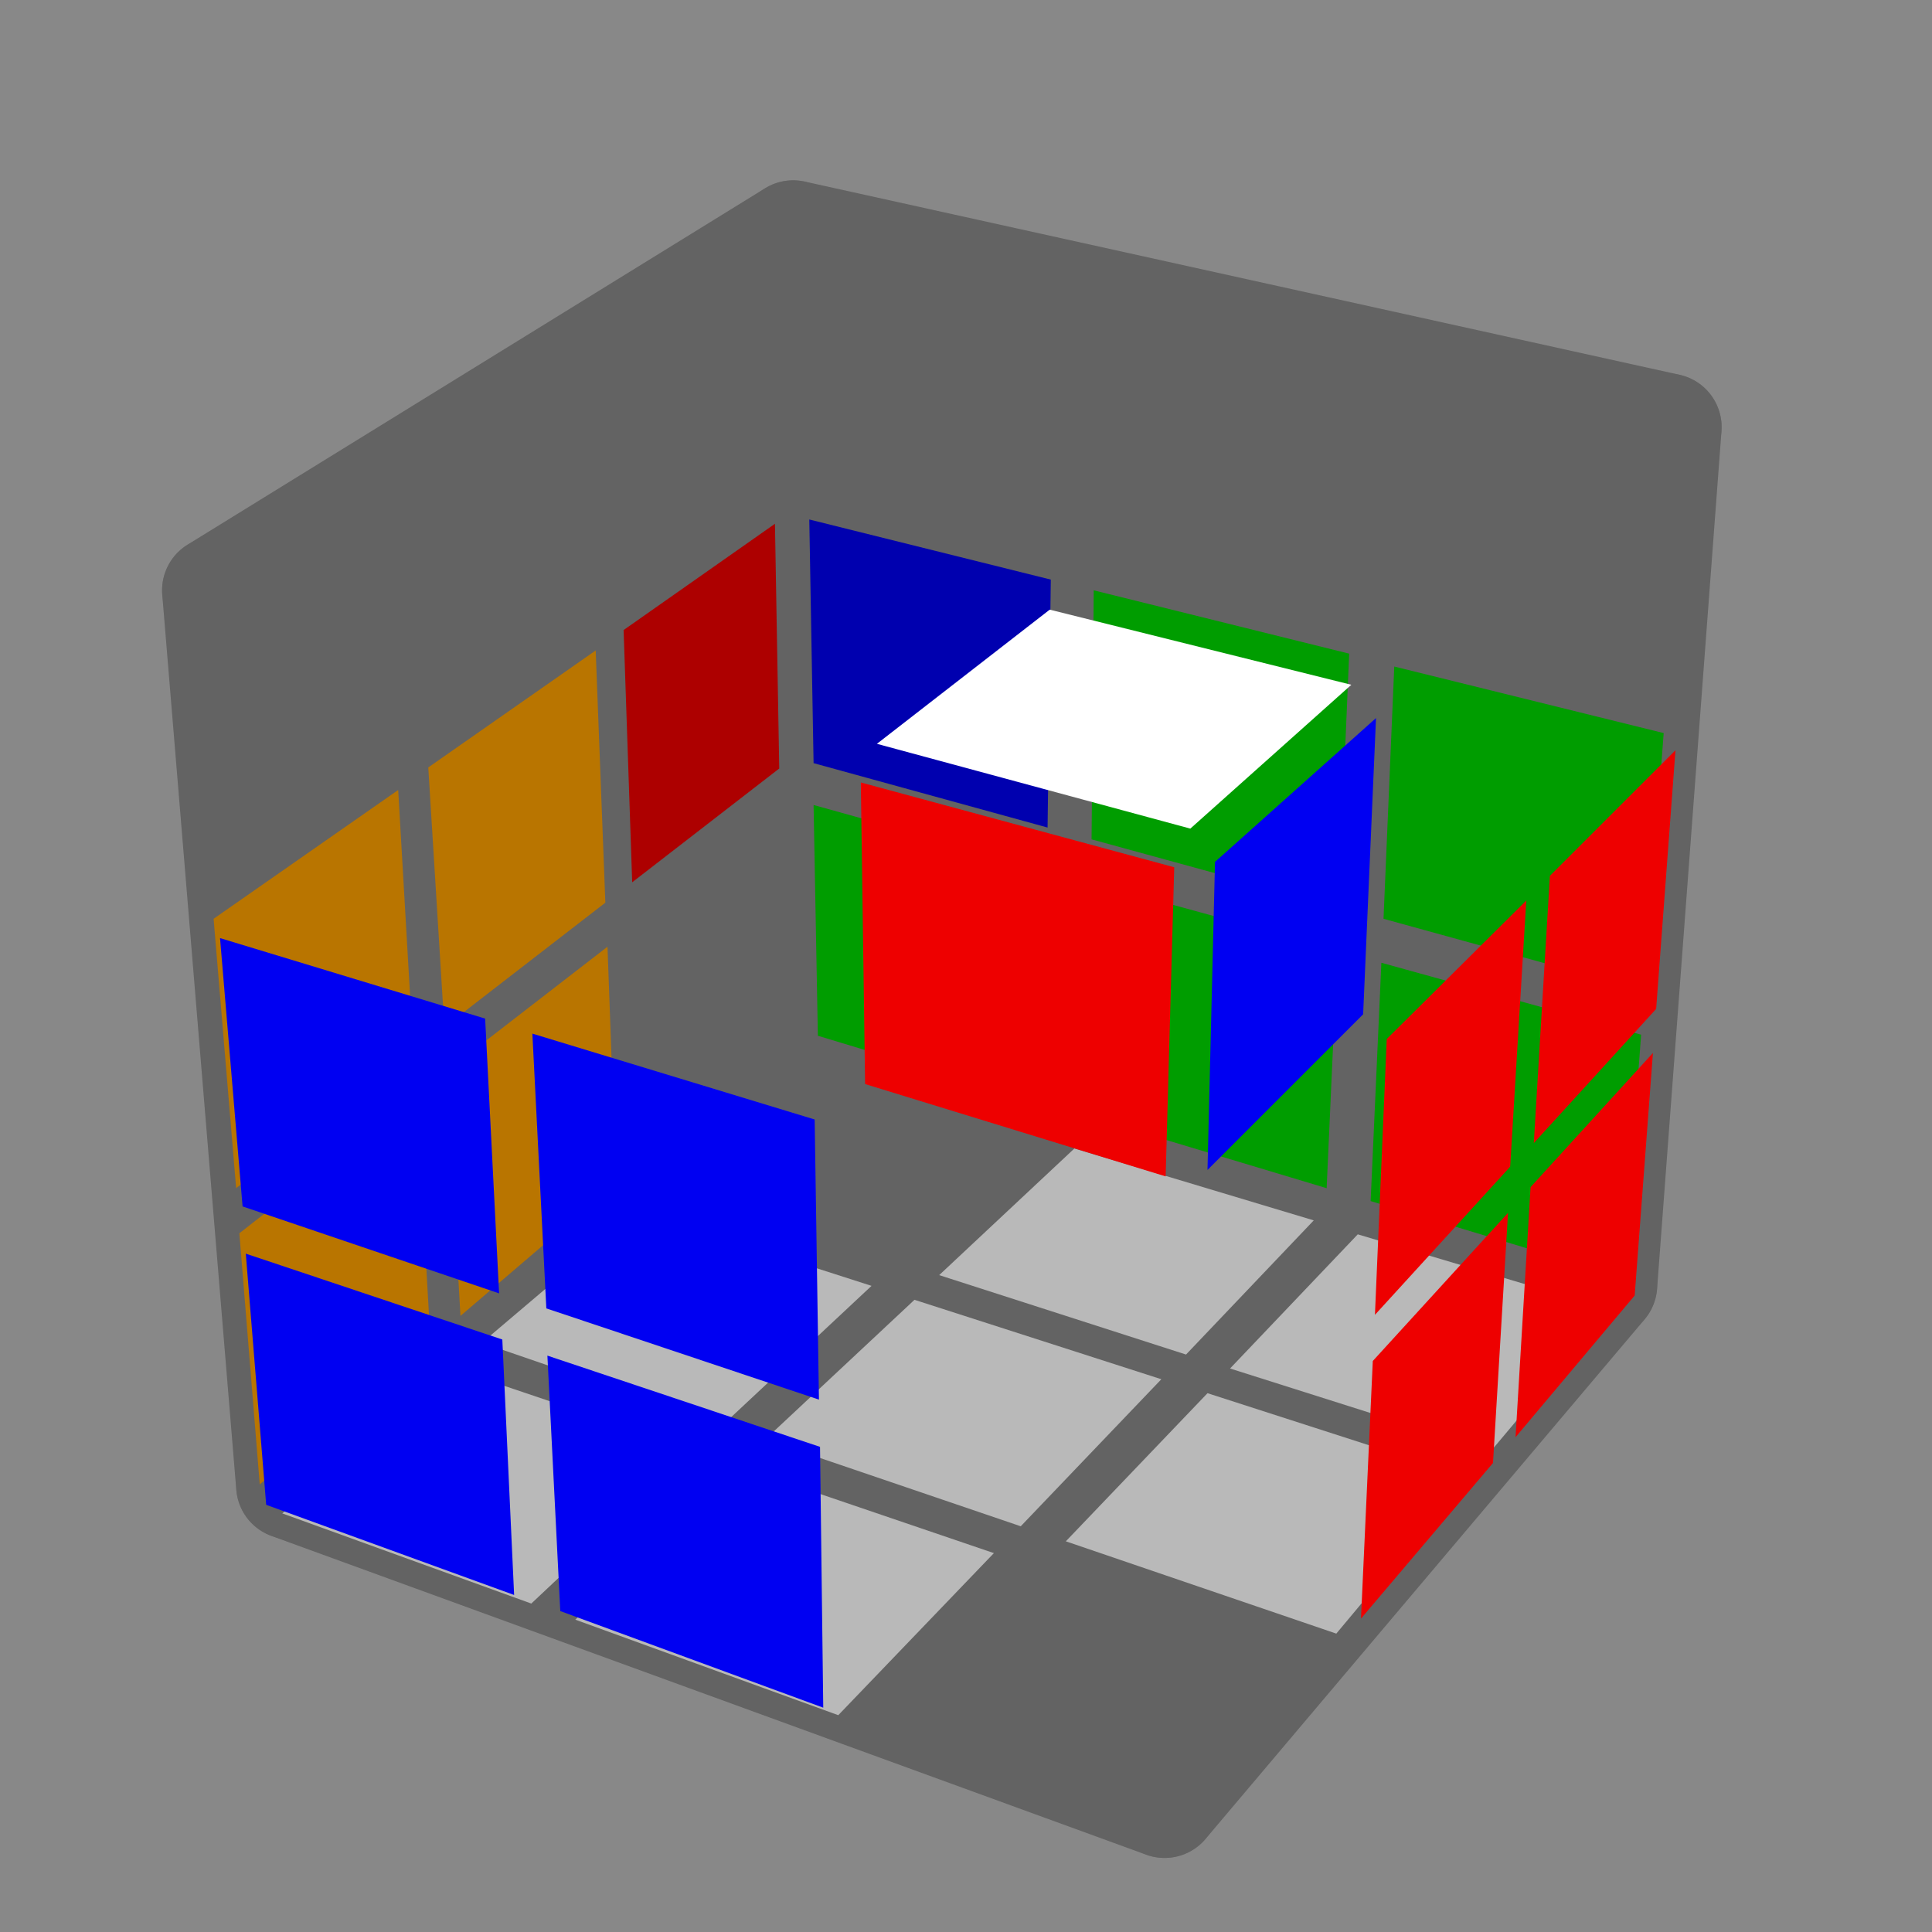
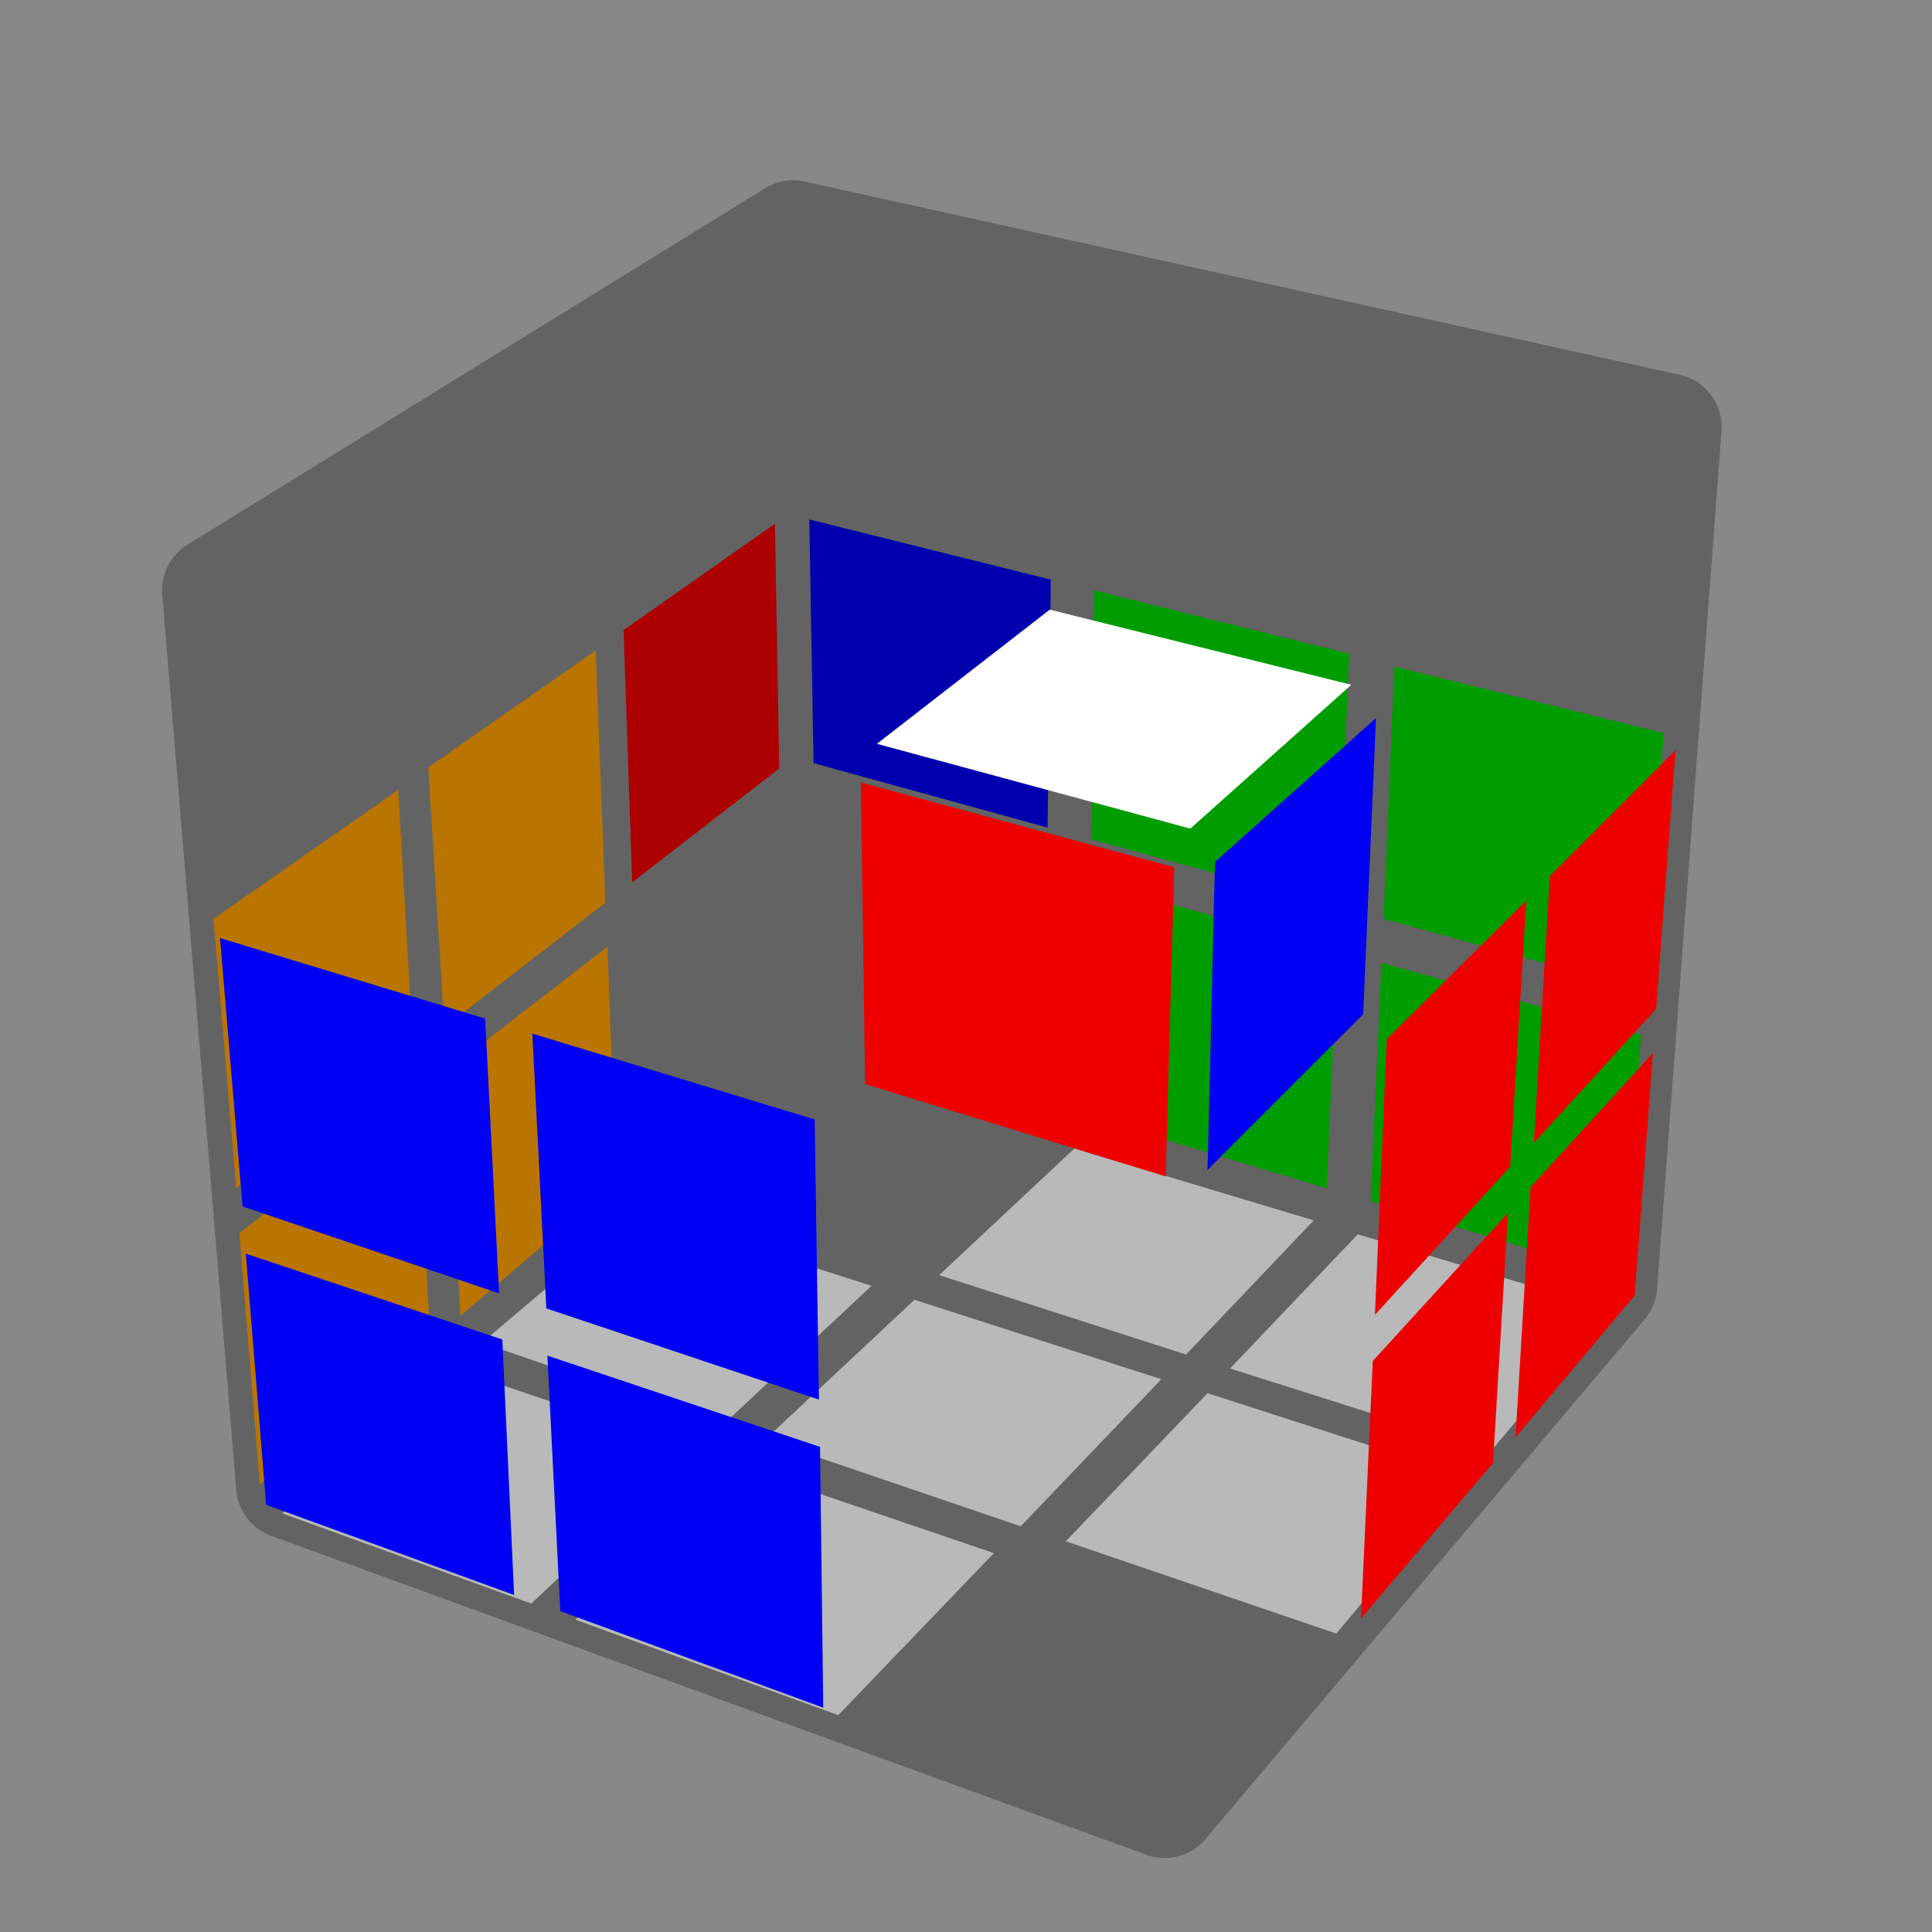
<svg xmlns="http://www.w3.org/2000/svg" version="1.1" width="140" height="140" viewBox="-0.9 -0.9 1.8 1.8">
  <rect fill="#888888" x="-0.9" y="-0.9" width="1.8" height="1.8" />
  <g style="opacity:1;stroke-opacity:0.5;stroke-width:0;stroke-linejoin:round">
    <polygon fill="#000000" stroke="#000000" opacity="0" points="0.672,-0.517 0.412,-0.574 0.402,-0.323 0.652,-0.261" />
    <polygon fill="#000000" stroke="#000000" opacity="0" points="0.368,-0.585 0.123,-0.638 0.12,-0.392 0.358,-0.333" />
    <polygon fill="#000000" stroke="#000000" opacity="0" points="0.082,-0.648 -0.15,-0.699 -0.146,-0.458 0.079,-0.402" />
    <polygon fill="#00D800" stroke="#000000" points="0.65,-0.217 0.399,-0.279 0.389,-0.044 0.632,0.023" />
    <polygon fill="#00D800" stroke="#000000" points="0.357,-0.291 0.119,-0.35 0.117,-0.118 0.347,-0.055" />
    <polygon fill="#0000F2" stroke="#000000" points="0.079,-0.36 -0.146,-0.416 -0.142,-0.189 0.076,-0.129" />
    <polygon fill="#00D800" stroke="#000000" points="0.629,0.064 0.387,-0.003 0.377,0.219 0.612,0.29" />
    <polygon fill="#00D800" stroke="#000000" points="0.346,-0.015 0.116,-0.078 0.113,0.14 0.336,0.207" />
-     <polygon fill="#00D800" stroke="#000000" points="0.077,-0.089 -0.142,-0.15 -0.138,0.065 0.074,0.129" />
+     <polygon fill="#000000" stroke="#000000" opacity="0" points="0.077,-0.089 -0.142,-0.15 -0.138,0.065 0.074,0.129" />
    <polygon fill="#FFFFFF" stroke="#000000" points="-0.637,0.51 -0.405,0.594 -0.253,0.451 -0.478,0.375" />
    <polygon fill="#FFFFFF" stroke="#000000" points="-0.364,0.609 -0.119,0.698 0.026,0.547 -0.212,0.466" />
    <polygon fill="#000000" stroke="#000000" opacity="0" points="-0.075,0.714 0.185,0.809 0.321,0.648 0.07,0.562" />
    <polygon fill="#FFFFFF" stroke="#000000" points="-0.451,0.351 -0.227,0.428 -0.088,0.298 -0.306,0.228" />
    <polygon fill="#FFFFFF" stroke="#000000" points="-0.187,0.441 0.051,0.522 0.182,0.385 -0.048,0.311" />
    <polygon fill="#FFFFFF" stroke="#000000" points="0.093,0.536 0.345,0.622 0.467,0.476 0.225,0.398" />
    <polygon fill="#000000" stroke="#000000" opacity="0" points="-0.282,0.207 -0.064,0.276 0.062,0.158 -0.15,0.094" />
    <polygon fill="#FFFFFF" stroke="#000000" points="-0.025,0.288 0.205,0.362 0.324,0.237 0.101,0.17" />
    <polygon fill="#FFFFFF" stroke="#000000" points="0.246,0.375 0.489,0.452 0.6,0.32 0.365,0.25" />
    <polygon fill="#000000" stroke="#000000" opacity="0" points="-0.183,-0.695 -0.33,-0.605 -0.32,-0.355 -0.179,-0.454" />
    <polygon fill="#000000" stroke="#000000" opacity="0" points="-0.356,-0.587 -0.518,-0.488 -0.503,-0.228 -0.347,-0.337" />
    <polygon fill="#000000" stroke="#000000" opacity="0" points="-0.547,-0.468 -0.726,-0.358 -0.704,-0.089 -0.532,-0.209" />
    <polygon fill="#EE0000" stroke="#000000" points="-0.178,-0.412 -0.319,-0.313 -0.311,-0.078 -0.174,-0.184" />
    <polygon fill="#FFA100" stroke="#000000" points="-0.345,-0.294 -0.501,-0.185 -0.486,0.057 -0.336,-0.059" />
    <polygon fill="#FFA100" stroke="#000000" points="-0.529,-0.164 -0.701,-0.044 -0.68,0.207 -0.515,0.078" />
    <polygon fill="#000000" stroke="#000000" opacity="0" points="-0.173,-0.145 -0.309,-0.039 -0.301,0.182 -0.169,0.069" />
    <polygon fill="#FFA100" stroke="#000000" points="-0.334,-0.018 -0.484,0.098 -0.471,0.326 -0.326,0.202" />
    <polygon fill="#FFA100" stroke="#000000" points="-0.512,0.12 -0.677,0.249 -0.658,0.483 -0.499,0.348" />
  </g>
  <g style="stroke-width:0.1;stroke-linejoin:round;opacity:0.15">
    <polygon fill="#000000" stroke="#000000" points="0.654,-0.502 -0.161,-0.682 -0.147,0.074 0.594,0.297" />
    <polygon fill="#000000" stroke="#000000" points="-0.63,0.484 0.185,0.781 0.594,0.297 -0.147,0.074" />
    <polygon fill="#000000" stroke="#000000" points="-0.161,-0.682 -0.699,-0.35 -0.63,0.484 -0.147,0.074" />
  </g>
  <g style="stroke-width:0.1;stroke-linejoin:round;opacity:0.15">
    <polygon fill="#000000" stroke="#000000" points="0.207,-0.103 0.654,-0.502 0.594,0.297 0.185,0.781" />
    <polygon fill="#000000" stroke="#000000" points="-0.161,-0.682 0.654,-0.502 0.207,-0.103 -0.699,-0.35" />
    <polygon fill="#000000" stroke="#000000" points="-0.699,-0.35 0.207,-0.103 0.185,0.781 -0.63,0.484" />
  </g>
  <g style="opacity:1;stroke-opacity:0.5;stroke-width:0;stroke-linejoin:round">
    <polygon fill="#0000F2" stroke="#000000" points="0.232,-0.097 0.382,-0.231 0.37,0.045 0.225,0.19" />
    <polygon fill="#000000" stroke="#000000" opacity="0" points="0.407,-0.255 0.541,-0.374 0.525,-0.108 0.395,0.022" />
    <polygon fill="#000000" stroke="#000000" opacity="0" points="0.563,-0.395 0.683,-0.502 0.664,-0.246 0.547,-0.129" />
    <polygon fill="#000000" stroke="#000000" opacity="0" points="0.223,0.238 0.368,0.093 0.357,0.35 0.217,0.504" />
    <polygon fill="#EE0000" stroke="#000000" points="0.392,0.068 0.522,-0.061 0.507,0.187 0.381,0.325" />
    <polygon fill="#EE0000" stroke="#000000" points="0.544,-0.084 0.661,-0.201 0.643,0.04 0.529,0.165" />
    <polygon fill="#000000" stroke="#000000" opacity="0" points="0.215,0.548 0.355,0.395 0.345,0.634 0.209,0.795" />
    <polygon fill="#EE0000" stroke="#000000" points="0.379,0.368 0.505,0.23 0.491,0.463 0.368,0.608" />
    <polygon fill="#EE0000" stroke="#000000" points="0.526,0.206 0.64,0.081 0.623,0.307 0.512,0.439" />
    <polygon fill="#000000" stroke="#000000" opacity="0" points="-0.163,-0.712 0.069,-0.661 -0.07,-0.566 -0.309,-0.622" />
    <polygon fill="#000000" stroke="#000000" opacity="0" points="0.112,-0.651 0.357,-0.597 0.227,-0.496 -0.027,-0.556" />
    <polygon fill="#000000" stroke="#000000" opacity="0" points="0.403,-0.587 0.662,-0.53 0.542,-0.423 0.272,-0.486" />
    <polygon fill="#000000" stroke="#000000" opacity="0" points="-0.336,-0.605 -0.096,-0.548 -0.25,-0.443 -0.497,-0.505" />
    <polygon fill="#000000" stroke="#000000" opacity="0" points="-0.052,-0.538 0.202,-0.478 0.057,-0.366 -0.206,-0.432" />
    <polygon fill="#000000" stroke="#000000" opacity="0" points="0.249,-0.466 0.519,-0.403 0.385,-0.284 0.104,-0.354" />
    <polygon fill="#000000" stroke="#000000" opacity="0" points="-0.527,-0.486 -0.279,-0.424 -0.45,-0.306 -0.705,-0.376" />
    <polygon fill="#000000" stroke="#000000" opacity="0" points="-0.233,-0.412 0.03,-0.345 -0.132,-0.22 -0.404,-0.294" />
    <polygon fill="#FFFFFF" stroke="#000000" points="0.078,-0.332 0.359,-0.262 0.209,-0.128 -0.083,-0.207" />
    <polygon fill="#000000" stroke="#000000" opacity="0" points="-0.72,-0.342 -0.465,-0.272 -0.451,0.003 -0.698,-0.073" />
    <polygon fill="#000000" stroke="#000000" opacity="0" points="-0.419,-0.259 -0.146,-0.185 -0.143,0.096 -0.405,0.016" />
    <polygon fill="#EE0000" stroke="#000000" points="-0.098,-0.171 0.194,-0.092 0.186,0.196 -0.094,0.11" />
    <polygon fill="#0000F2" stroke="#000000" points="-0.695,-0.026 -0.448,0.049 -0.435,0.305 -0.674,0.224" />
    <polygon fill="#0000F2" stroke="#000000" points="-0.404,0.063 -0.141,0.143 -0.137,0.404 -0.391,0.319" />
    <polygon fill="#000000" stroke="#000000" opacity="0" points="-0.094,0.158 0.186,0.244 0.18,0.51 -0.09,0.419" />
    <polygon fill="#0000F2" stroke="#000000" points="-0.671,0.268 -0.432,0.348 -0.421,0.586 -0.652,0.502" />
    <polygon fill="#0000F2" stroke="#000000" points="-0.39,0.363 -0.136,0.448 -0.133,0.691 -0.378,0.601" />
    <polygon fill="#000000" stroke="#000000" opacity="0" points="-0.091,0.464 0.179,0.555 0.173,0.802 -0.087,0.707" />
  </g>
</svg>
